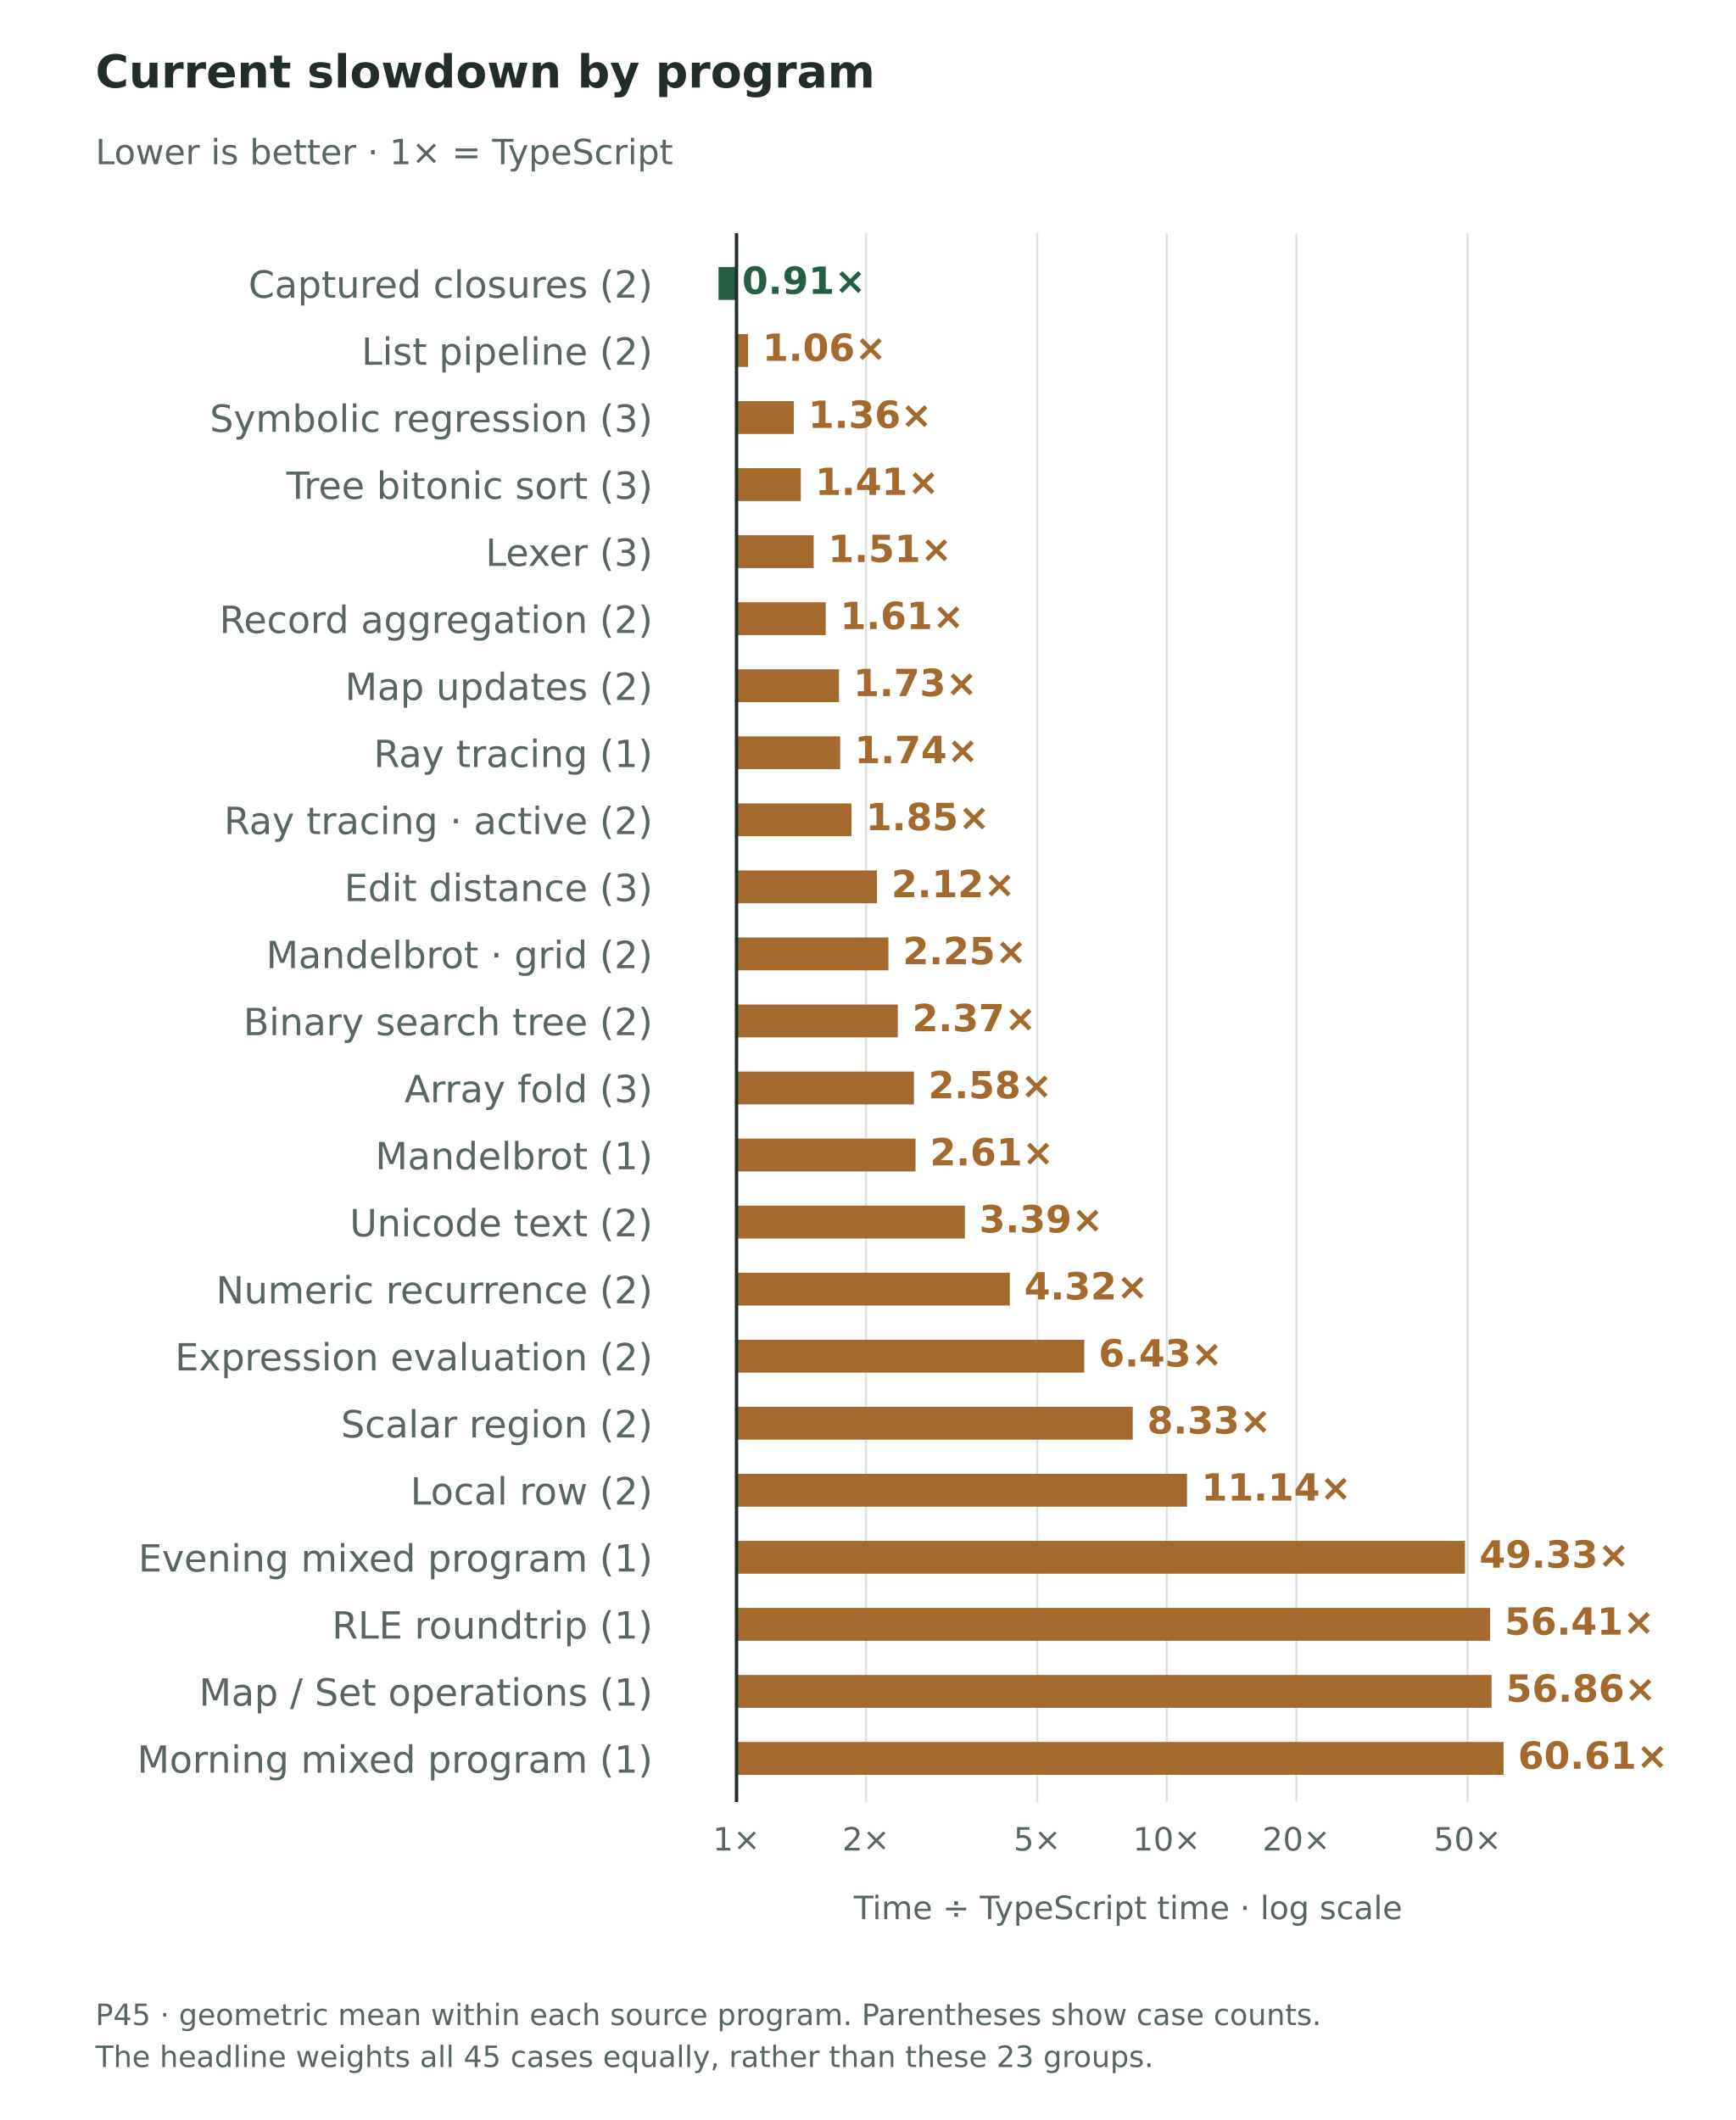
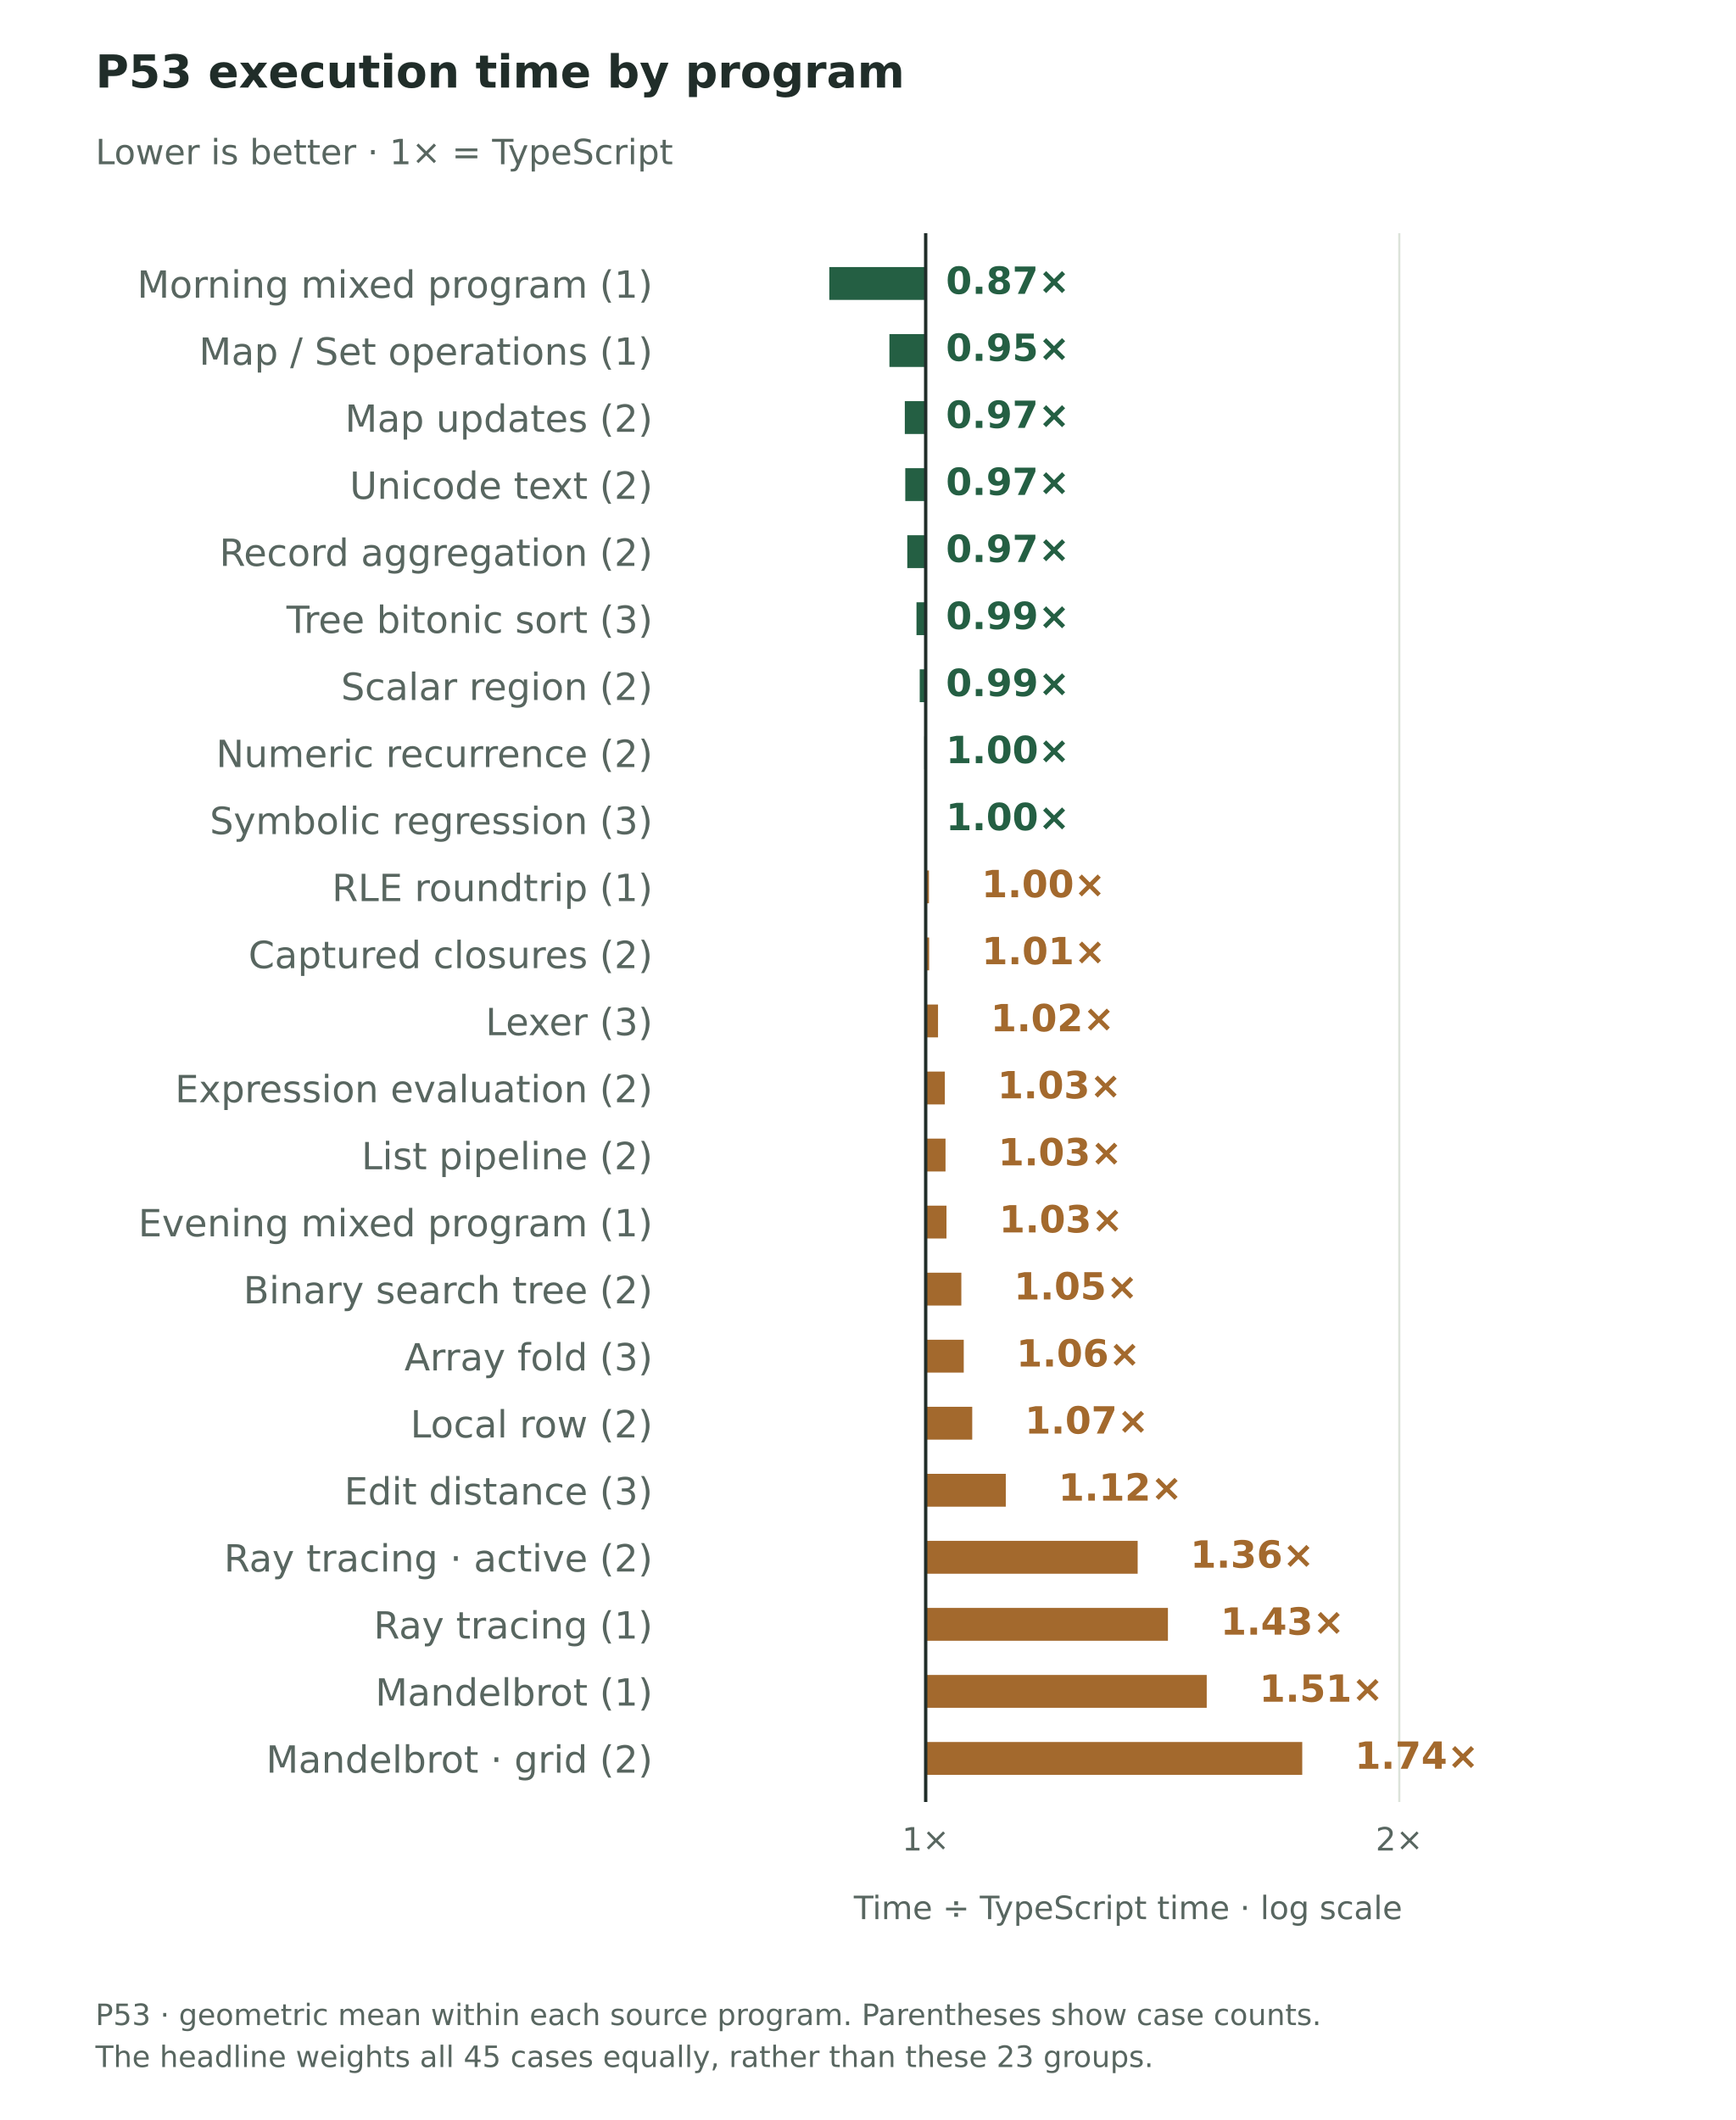
<svg xmlns="http://www.w3.org/2000/svg" width="648pt" height="791.64pt" viewBox="0 0 648 791.64" version="1.1">
  <defs>
    <style type="text/css">*{stroke-linejoin: round; stroke-linecap: butt}</style>
  </defs>
  <g id="figure_1">
    <g id="patch_1">
      <path d="M 0 791.64  L 648 791.64  L 648 0  L 0 0  L 0 791.64  z " style="fill: none" />
    </g>
    <g id="axes_1">
      <g id="patch_2">
        <path d="M 252.72 672.894  L 589.68 672.894  L 589.68 87.08  L 252.72 87.08  L 252.72 672.894  z " style="fill: none" />
      </g>
      <g id="matplotlib.axis_1">
        <g id="xtick_1">
          <g id="line2d_1">
-             <path d="M 275.003 672.894  L 275.003 87.08  " clip-path="url(#p1321869a27)" style="fill: none; stroke: #dce3da; stroke-width: 0.8; stroke-linecap: square" />
+             <path d="M 345.636 672.894  L 345.636 87.08  " clip-path="url(#p1321869a27)" style="fill: none; stroke: #dce3da; stroke-width: 0.8; stroke-linecap: square" />
          </g>
          <g id="line2d_2" />
          <g id="text_1">
-             <text style="fill: #586660; font: 12px 'DejaVu Sans'; text-anchor: middle" x="275.003" y="691.012" transform="rotate(-0 275.0033 691.0121)">1×</text>
+             <text style="fill: #586660; font: 12px 'DejaVu Sans'; text-anchor: middle" x="345.636" y="691.012" transform="rotate(-0 345.6356 691.0121)">1×</text>
          </g>
        </g>
        <g id="xtick_2">
          <g id="line2d_3">
-             <path d="M 323.366 672.894  L 323.366 87.08  " clip-path="url(#p1321869a27)" style="fill: none; stroke: #dce3da; stroke-width: 0.8; stroke-linecap: square" />
+             <path d="M 522.474 672.894  L 522.474 87.08  " clip-path="url(#p1321869a27)" style="fill: none; stroke: #dce3da; stroke-width: 0.8; stroke-linecap: square" />
          </g>
          <g id="line2d_4" />
          <g id="text_2">
-             <text style="fill: #586660; font: 12px 'DejaVu Sans'; text-anchor: middle" x="323.366" y="691.012" transform="rotate(-0 323.3664 691.0121)">2×</text>
-           </g>
-         </g>
-         <g id="xtick_3">
-           <g id="line2d_5">
-             <path d="M 387.299 672.894  L 387.299 87.08  " clip-path="url(#p1321869a27)" style="fill: none; stroke: #dce3da; stroke-width: 0.8; stroke-linecap: square" />
-           </g>
-           <g id="line2d_6" />
-           <g id="text_3">
-             <text style="fill: #586660; font: 12px 'DejaVu Sans'; text-anchor: middle" x="387.299" y="691.012" transform="rotate(-0 387.2988 691.0121)">5×</text>
-           </g>
-         </g>
-         <g id="xtick_4">
-           <g id="line2d_7">
-             <path d="M 435.662 672.894  L 435.662 87.08  " clip-path="url(#p1321869a27)" style="fill: none; stroke: #dce3da; stroke-width: 0.8; stroke-linecap: square" />
-           </g>
-           <g id="line2d_8" />
-           <g id="text_4">
-             <text style="fill: #586660; font: 12px 'DejaVu Sans'; text-anchor: middle" x="435.662" y="691.012" transform="rotate(-0 435.6619 691.0121)">10×</text>
-           </g>
-         </g>
-         <g id="xtick_5">
-           <g id="line2d_9">
-             <path d="M 484.025 672.894  L 484.025 87.08  " clip-path="url(#p1321869a27)" style="fill: none; stroke: #dce3da; stroke-width: 0.8; stroke-linecap: square" />
-           </g>
-           <g id="line2d_10" />
-           <g id="text_5">
-             <text style="fill: #586660; font: 12px 'DejaVu Sans'; text-anchor: middle" x="484.025" y="691.012" transform="rotate(-0 484.0249 691.0121)">20×</text>
-           </g>
-         </g>
-         <g id="xtick_6">
-           <g id="line2d_11">
-             <path d="M 547.957 672.894  L 547.957 87.08  " clip-path="url(#p1321869a27)" style="fill: none; stroke: #dce3da; stroke-width: 0.8; stroke-linecap: square" />
-           </g>
-           <g id="line2d_12" />
-           <g id="text_6">
-             <text style="fill: #586660; font: 12px 'DejaVu Sans'; text-anchor: middle" x="547.957" y="691.012" transform="rotate(-0 547.9574 691.0121)">50×</text>
-           </g>
-         </g>
-         <g id="text_7">
+             <text style="fill: #586660; font: 12px 'DejaVu Sans'; text-anchor: middle" x="522.474" y="691.012" transform="rotate(-0 522.4743 691.0121)">2×</text>
+           </g>
+         </g>
+         <g id="text_3">
          <text style="fill: #586660; font: 12px 'DejaVu Sans'; text-anchor: middle" x="421.2" y="716.626" transform="rotate(-0 421.2 716.6259)">Time ÷ TypeScript time · log scale</text>
        </g>
      </g>
      <g id="matplotlib.axis_2">
        <g id="ytick_1">
+           <g id="line2d_5" />
+           <g id="text_4">
+             <text style="fill: #586660; font: 14px 'DejaVu Sans'; text-anchor: end" x="243.72" y="111.175" transform="rotate(-0 243.72 111.1754)">Morning mixed program (1)</text>
+           </g>
+         </g>
+         <g id="ytick_2">
+           <g id="line2d_6" />
+           <g id="text_5">
+             <text style="fill: #586660; font: 14px 'DejaVu Sans'; text-anchor: end" x="243.72" y="136.21" transform="rotate(-0 243.72 136.2102)">Map / Set operations (1)</text>
+           </g>
+         </g>
+         <g id="ytick_3">
+           <g id="line2d_7" />
+           <g id="text_6">
+             <text style="fill: #586660; font: 14px 'DejaVu Sans'; text-anchor: end" x="243.72" y="161.245" transform="rotate(-0 243.72 161.2449)">Map updates (2)</text>
+           </g>
+         </g>
+         <g id="ytick_4">
+           <g id="line2d_8" />
+           <g id="text_7">
+             <text style="fill: #586660; font: 14px 'DejaVu Sans'; text-anchor: end" x="243.72" y="186.28" transform="rotate(-0 243.72 186.2797)">Unicode text (2)</text>
+           </g>
+         </g>
+         <g id="ytick_5">
+           <g id="line2d_9" />
+           <g id="text_8">
+             <text style="fill: #586660; font: 14px 'DejaVu Sans'; text-anchor: end" x="243.72" y="211.314" transform="rotate(-0 243.72 211.3145)">Record aggregation (2)</text>
+           </g>
+         </g>
+         <g id="ytick_6">
+           <g id="line2d_10" />
+           <g id="text_9">
+             <text style="fill: #586660; font: 14px 'DejaVu Sans'; text-anchor: end" x="243.72" y="236.349" transform="rotate(-0 243.72 236.3492)">Tree bitonic sort (3)</text>
+           </g>
+         </g>
+         <g id="ytick_7">
+           <g id="line2d_11" />
+           <g id="text_10">
+             <text style="fill: #586660; font: 14px 'DejaVu Sans'; text-anchor: end" x="243.72" y="261.384" transform="rotate(-0 243.72 261.384)">Scalar region (2)</text>
+           </g>
+         </g>
+         <g id="ytick_8">
+           <g id="line2d_12" />
+           <g id="text_11">
+             <text style="fill: #586660; font: 14px 'DejaVu Sans'; text-anchor: end" x="243.72" y="286.419" transform="rotate(-0 243.72 286.4188)">Numeric recurrence (2)</text>
+           </g>
+         </g>
+         <g id="ytick_9">
          <g id="line2d_13" />
-           <g id="text_8">
-             <text style="fill: #586660; font: 14px 'DejaVu Sans'; text-anchor: end" x="243.72" y="111.175" transform="rotate(-0 243.72 111.1754)">Captured closures (2)</text>
-           </g>
-         </g>
-         <g id="ytick_2">
+           <g id="text_12">
+             <text style="fill: #586660; font: 14px 'DejaVu Sans'; text-anchor: end" x="243.72" y="311.454" transform="rotate(-0 243.72 311.4535)">Symbolic regression (3)</text>
+           </g>
+         </g>
+         <g id="ytick_10">
          <g id="line2d_14" />
-           <g id="text_9">
-             <text style="fill: #586660; font: 14px 'DejaVu Sans'; text-anchor: end" x="243.72" y="136.21" transform="rotate(-0 243.72 136.2102)">List pipeline (2)</text>
-           </g>
-         </g>
-         <g id="ytick_3">
+           <g id="text_13">
+             <text style="fill: #586660; font: 14px 'DejaVu Sans'; text-anchor: end" x="243.72" y="336.488" transform="rotate(-0 243.72 336.4883)">RLE roundtrip (1)</text>
+           </g>
+         </g>
+         <g id="ytick_11">
          <g id="line2d_15" />
-           <g id="text_10">
-             <text style="fill: #586660; font: 14px 'DejaVu Sans'; text-anchor: end" x="243.72" y="161.245" transform="rotate(-0 243.72 161.2449)">Symbolic regression (3)</text>
-           </g>
-         </g>
-         <g id="ytick_4">
+           <g id="text_14">
+             <text style="fill: #586660; font: 14px 'DejaVu Sans'; text-anchor: end" x="243.72" y="361.523" transform="rotate(-0 243.72 361.5231)">Captured closures (2)</text>
+           </g>
+         </g>
+         <g id="ytick_12">
          <g id="line2d_16" />
-           <g id="text_11">
-             <text style="fill: #586660; font: 14px 'DejaVu Sans'; text-anchor: end" x="243.72" y="186.28" transform="rotate(-0 243.72 186.2797)">Tree bitonic sort (3)</text>
-           </g>
-         </g>
-         <g id="ytick_5">
+           <g id="text_15">
+             <text style="fill: #586660; font: 14px 'DejaVu Sans'; text-anchor: end" x="243.72" y="386.558" transform="rotate(-0 243.72 386.5578)">Lexer (3)</text>
+           </g>
+         </g>
+         <g id="ytick_13">
          <g id="line2d_17" />
-           <g id="text_12">
-             <text style="fill: #586660; font: 14px 'DejaVu Sans'; text-anchor: end" x="243.72" y="211.314" transform="rotate(-0 243.72 211.3145)">Lexer (3)</text>
-           </g>
-         </g>
-         <g id="ytick_6">
+           <g id="text_16">
+             <text style="fill: #586660; font: 14px 'DejaVu Sans'; text-anchor: end" x="243.72" y="411.593" transform="rotate(-0 243.72 411.5926)">Expression evaluation (2)</text>
+           </g>
+         </g>
+         <g id="ytick_14">
          <g id="line2d_18" />
-           <g id="text_13">
-             <text style="fill: #586660; font: 14px 'DejaVu Sans'; text-anchor: end" x="243.72" y="236.349" transform="rotate(-0 243.72 236.3492)">Record aggregation (2)</text>
-           </g>
-         </g>
-         <g id="ytick_7">
+           <g id="text_17">
+             <text style="fill: #586660; font: 14px 'DejaVu Sans'; text-anchor: end" x="243.72" y="436.627" transform="rotate(-0 243.72 436.6274)">List pipeline (2)</text>
+           </g>
+         </g>
+         <g id="ytick_15">
          <g id="line2d_19" />
-           <g id="text_14">
-             <text style="fill: #586660; font: 14px 'DejaVu Sans'; text-anchor: end" x="243.72" y="261.384" transform="rotate(-0 243.72 261.384)">Map updates (2)</text>
-           </g>
-         </g>
-         <g id="ytick_8">
+           <g id="text_18">
+             <text style="fill: #586660; font: 14px 'DejaVu Sans'; text-anchor: end" x="243.72" y="461.662" transform="rotate(-0 243.72 461.6622)">Evening mixed program (1)</text>
+           </g>
+         </g>
+         <g id="ytick_16">
          <g id="line2d_20" />
-           <g id="text_15">
-             <text style="fill: #586660; font: 14px 'DejaVu Sans'; text-anchor: end" x="243.72" y="286.419" transform="rotate(-0 243.72 286.4188)">Ray tracing (1)</text>
-           </g>
-         </g>
-         <g id="ytick_9">
+           <g id="text_19">
+             <text style="fill: #586660; font: 14px 'DejaVu Sans'; text-anchor: end" x="243.72" y="486.697" transform="rotate(-0 243.72 486.6969)">Binary search tree (2)</text>
+           </g>
+         </g>
+         <g id="ytick_17">
          <g id="line2d_21" />
-           <g id="text_16">
-             <text style="fill: #586660; font: 14px 'DejaVu Sans'; text-anchor: end" x="243.72" y="311.454" transform="rotate(-0 243.72 311.4535)">Ray tracing · active (2)</text>
-           </g>
-         </g>
-         <g id="ytick_10">
+           <g id="text_20">
+             <text style="fill: #586660; font: 14px 'DejaVu Sans'; text-anchor: end" x="243.72" y="511.732" transform="rotate(-0 243.72 511.7317)">Array fold (3)</text>
+           </g>
+         </g>
+         <g id="ytick_18">
          <g id="line2d_22" />
-           <g id="text_17">
-             <text style="fill: #586660; font: 14px 'DejaVu Sans'; text-anchor: end" x="243.72" y="336.488" transform="rotate(-0 243.72 336.4883)">Edit distance (3)</text>
-           </g>
-         </g>
-         <g id="ytick_11">
+           <g id="text_21">
+             <text style="fill: #586660; font: 14px 'DejaVu Sans'; text-anchor: end" x="243.72" y="536.766" transform="rotate(-0 243.72 536.7665)">Local row (2)</text>
+           </g>
+         </g>
+         <g id="ytick_19">
          <g id="line2d_23" />
-           <g id="text_18">
-             <text style="fill: #586660; font: 14px 'DejaVu Sans'; text-anchor: end" x="243.72" y="361.523" transform="rotate(-0 243.72 361.5231)">Mandelbrot · grid (2)</text>
-           </g>
-         </g>
-         <g id="ytick_12">
+           <g id="text_22">
+             <text style="fill: #586660; font: 14px 'DejaVu Sans'; text-anchor: end" x="243.72" y="561.801" transform="rotate(-0 243.72 561.8012)">Edit distance (3)</text>
+           </g>
+         </g>
+         <g id="ytick_20">
          <g id="line2d_24" />
-           <g id="text_19">
-             <text style="fill: #586660; font: 14px 'DejaVu Sans'; text-anchor: end" x="243.72" y="386.558" transform="rotate(-0 243.72 386.5578)">Binary search tree (2)</text>
-           </g>
-         </g>
-         <g id="ytick_13">
+           <g id="text_23">
+             <text style="fill: #586660; font: 14px 'DejaVu Sans'; text-anchor: end" x="243.72" y="586.836" transform="rotate(-0 243.72 586.836)">Ray tracing · active (2)</text>
+           </g>
+         </g>
+         <g id="ytick_21">
          <g id="line2d_25" />
-           <g id="text_20">
-             <text style="fill: #586660; font: 14px 'DejaVu Sans'; text-anchor: end" x="243.72" y="411.593" transform="rotate(-0 243.72 411.5926)">Array fold (3)</text>
-           </g>
-         </g>
-         <g id="ytick_14">
+           <g id="text_24">
+             <text style="fill: #586660; font: 14px 'DejaVu Sans'; text-anchor: end" x="243.72" y="611.871" transform="rotate(-0 243.72 611.8708)">Ray tracing (1)</text>
+           </g>
+         </g>
+         <g id="ytick_22">
          <g id="line2d_26" />
-           <g id="text_21">
-             <text style="fill: #586660; font: 14px 'DejaVu Sans'; text-anchor: end" x="243.72" y="436.627" transform="rotate(-0 243.72 436.6274)">Mandelbrot (1)</text>
-           </g>
-         </g>
-         <g id="ytick_15">
+           <g id="text_25">
+             <text style="fill: #586660; font: 14px 'DejaVu Sans'; text-anchor: end" x="243.72" y="636.906" transform="rotate(-0 243.72 636.9055)">Mandelbrot (1)</text>
+           </g>
+         </g>
+         <g id="ytick_23">
          <g id="line2d_27" />
-           <g id="text_22">
-             <text style="fill: #586660; font: 14px 'DejaVu Sans'; text-anchor: end" x="243.72" y="461.662" transform="rotate(-0 243.72 461.6622)">Unicode text (2)</text>
-           </g>
-         </g>
-         <g id="ytick_16">
-           <g id="line2d_28" />
-           <g id="text_23">
-             <text style="fill: #586660; font: 14px 'DejaVu Sans'; text-anchor: end" x="243.72" y="486.697" transform="rotate(-0 243.72 486.6969)">Numeric recurrence (2)</text>
-           </g>
-         </g>
-         <g id="ytick_17">
-           <g id="line2d_29" />
-           <g id="text_24">
-             <text style="fill: #586660; font: 14px 'DejaVu Sans'; text-anchor: end" x="243.72" y="511.732" transform="rotate(-0 243.72 511.7317)">Expression evaluation (2)</text>
-           </g>
-         </g>
-         <g id="ytick_18">
-           <g id="line2d_30" />
-           <g id="text_25">
-             <text style="fill: #586660; font: 14px 'DejaVu Sans'; text-anchor: end" x="243.72" y="536.766" transform="rotate(-0 243.72 536.7665)">Scalar region (2)</text>
-           </g>
-         </g>
-         <g id="ytick_19">
-           <g id="line2d_31" />
          <g id="text_26">
-             <text style="fill: #586660; font: 14px 'DejaVu Sans'; text-anchor: end" x="243.72" y="561.801" transform="rotate(-0 243.72 561.8012)">Local row (2)</text>
-           </g>
-         </g>
-         <g id="ytick_20">
-           <g id="line2d_32" />
-           <g id="text_27">
-             <text style="fill: #586660; font: 14px 'DejaVu Sans'; text-anchor: end" x="243.72" y="586.836" transform="rotate(-0 243.72 586.836)">Evening mixed program (1)</text>
-           </g>
-         </g>
-         <g id="ytick_21">
-           <g id="line2d_33" />
-           <g id="text_28">
-             <text style="fill: #586660; font: 14px 'DejaVu Sans'; text-anchor: end" x="243.72" y="611.871" transform="rotate(-0 243.72 611.8708)">RLE roundtrip (1)</text>
-           </g>
-         </g>
-         <g id="ytick_22">
-           <g id="line2d_34" />
-           <g id="text_29">
-             <text style="fill: #586660; font: 14px 'DejaVu Sans'; text-anchor: end" x="243.72" y="636.906" transform="rotate(-0 243.72 636.9055)">Map / Set operations (1)</text>
-           </g>
-         </g>
-         <g id="ytick_23">
-           <g id="line2d_35" />
-           <g id="text_30">
-             <text style="fill: #586660; font: 14px 'DejaVu Sans'; text-anchor: end" x="243.72" y="661.94" transform="rotate(-0 243.72 661.9403)">Morning mixed program (1)</text>
+             <text style="fill: #586660; font: 14px 'DejaVu Sans'; text-anchor: end" x="243.72" y="661.94" transform="rotate(-0 243.72 661.9403)">Mandelbrot · grid (2)</text>
          </g>
        </g>
      </g>
      <g id="patch_3">
-         <path d="M 275.003 99.723  L 268.289 99.723  L 268.289 111.99  L 275.003 111.99  z " clip-path="url(#p1321869a27)" style="fill: #245f43" />
+         <path d="M 345.636 99.723  L 309.649 99.723  L 309.649 111.99  L 345.636 111.99  z " clip-path="url(#p1321869a27)" style="fill: #245f43" />
      </g>
      <g id="patch_4">
-         <path d="M 275.003 124.758  L 279.312 124.758  L 279.312 137.025  L 275.003 137.025  z " clip-path="url(#p1321869a27)" style="fill: #a3692d" />
+         <path d="M 345.636 124.758  L 332.099 124.758  L 332.099 137.025  L 345.636 137.025  z " clip-path="url(#p1321869a27)" style="fill: #245f43" />
      </g>
      <g id="patch_5">
-         <path d="M 275.003 149.792  L 296.406 149.792  L 296.406 162.06  L 275.003 162.06  z " clip-path="url(#p1321869a27)" style="fill: #a3692d" />
+         <path d="M 345.636 149.792  L 337.841 149.792  L 337.841 162.06  L 345.636 162.06  z " clip-path="url(#p1321869a27)" style="fill: #245f43" />
      </g>
      <g id="patch_6">
-         <path d="M 275.003 174.827  L 299.014 174.827  L 299.014 187.094  L 275.003 187.094  z " clip-path="url(#p1321869a27)" style="fill: #a3692d" />
+         <path d="M 345.636 174.827  L 338.016 174.827  L 338.016 187.094  L 345.636 187.094  z " clip-path="url(#p1321869a27)" style="fill: #245f43" />
      </g>
      <g id="patch_7">
-         <path d="M 275.003 199.862  L 303.82 199.862  L 303.82 212.129  L 275.003 212.129  z " clip-path="url(#p1321869a27)" style="fill: #a3692d" />
+         <path d="M 345.636 199.862  L 338.767 199.862  L 338.767 212.129  L 345.636 212.129  z " clip-path="url(#p1321869a27)" style="fill: #245f43" />
      </g>
      <g id="patch_8">
-         <path d="M 275.003 224.897  L 308.318 224.897  L 308.318 237.164  L 275.003 237.164  z " clip-path="url(#p1321869a27)" style="fill: #a3692d" />
+         <path d="M 345.636 224.897  L 342.203 224.897  L 342.203 237.164  L 345.636 237.164  z " clip-path="url(#p1321869a27)" style="fill: #245f43" />
      </g>
      <g id="patch_9">
-         <path d="M 275.003 249.932  L 313.255 249.932  L 313.255 262.199  L 275.003 262.199  z " clip-path="url(#p1321869a27)" style="fill: #a3692d" />
+         <path d="M 345.636 249.932  L 343.41 249.932  L 343.41 262.199  L 345.636 262.199  z " clip-path="url(#p1321869a27)" style="fill: #245f43" />
      </g>
      <g id="patch_10">
-         <path d="M 275.003 274.966  L 313.689 274.966  L 313.689 287.233  L 275.003 287.233  z " clip-path="url(#p1321869a27)" style="fill: #a3692d" />
+         <path d="M 345.636 274.966  L 345.107 274.966  L 345.107 287.233  L 345.636 287.233  z " clip-path="url(#p1321869a27)" style="fill: #245f43" />
      </g>
      <g id="patch_11">
-         <path d="M 275.003 300.001  L 317.935 300.001  L 317.935 312.268  L 275.003 312.268  z " clip-path="url(#p1321869a27)" style="fill: #a3692d" />
+         <path d="M 345.636 300.001  L 345.371 300.001  L 345.371 312.268  L 345.636 312.268  z " clip-path="url(#p1321869a27)" style="fill: #245f43" />
      </g>
      <g id="patch_12">
-         <path d="M 275.003 325.036  L 327.446 325.036  L 327.446 337.303  L 275.003 337.303  z " clip-path="url(#p1321869a27)" style="fill: #a3692d" />
+         <path d="M 345.636 325.036  L 346.855 325.036  L 346.855 337.303  L 345.636 337.303  z " clip-path="url(#p1321869a27)" style="fill: #a3692d" />
      </g>
      <g id="patch_13">
-         <path d="M 275.003 350.071  L 331.727 350.071  L 331.727 362.338  L 275.003 362.338  z " clip-path="url(#p1321869a27)" style="fill: #a3692d" />
+         <path d="M 345.636 350.071  L 346.927 350.071  L 346.927 362.338  L 345.636 362.338  z " clip-path="url(#p1321869a27)" style="fill: #a3692d" />
      </g>
      <g id="patch_14">
-         <path d="M 275.003 375.105  L 335.235 375.105  L 335.235 387.372  L 275.003 387.372  z " clip-path="url(#p1321869a27)" style="fill: #a3692d" />
+         <path d="M 345.636 375.105  L 350.244 375.105  L 350.244 387.372  L 345.636 387.372  z " clip-path="url(#p1321869a27)" style="fill: #a3692d" />
      </g>
      <g id="patch_15">
-         <path d="M 275.003 400.14  L 341.249 400.14  L 341.249 412.407  L 275.003 412.407  z " clip-path="url(#p1321869a27)" style="fill: #a3692d" />
+         <path d="M 345.636 400.14  L 352.787 400.14  L 352.787 412.407  L 345.636 412.407  z " clip-path="url(#p1321869a27)" style="fill: #a3692d" />
      </g>
      <g id="patch_16">
-         <path d="M 275.003 425.175  L 341.846 425.175  L 341.846 437.442  L 275.003 437.442  z " clip-path="url(#p1321869a27)" style="fill: #a3692d" />
+         <path d="M 345.636 425.175  L 353.042 425.175  L 353.042 437.442  L 345.636 437.442  z " clip-path="url(#p1321869a27)" style="fill: #a3692d" />
      </g>
      <g id="patch_17">
-         <path d="M 275.003 450.21  L 360.271 450.21  L 360.271 462.477  L 275.003 462.477  z " clip-path="url(#p1321869a27)" style="fill: #a3692d" />
+         <path d="M 345.636 450.21  L 353.4 450.21  L 353.4 462.477  L 345.636 462.477  z " clip-path="url(#p1321869a27)" style="fill: #a3692d" />
      </g>
      <g id="patch_18">
-         <path d="M 275.003 475.244  L 377.058 475.244  L 377.058 487.512  L 275.003 487.512  z " clip-path="url(#p1321869a27)" style="fill: #a3692d" />
+         <path d="M 345.636 475.244  L 358.947 475.244  L 358.947 487.512  L 345.636 487.512  z " clip-path="url(#p1321869a27)" style="fill: #a3692d" />
      </g>
      <g id="patch_19">
-         <path d="M 275.003 500.279  L 404.825 500.279  L 404.825 512.546  L 275.003 512.546  z " clip-path="url(#p1321869a27)" style="fill: #a3692d" />
+         <path d="M 345.636 500.279  L 359.847 500.279  L 359.847 512.546  L 345.636 512.546  z " clip-path="url(#p1321869a27)" style="fill: #a3692d" />
      </g>
      <g id="patch_20">
-         <path d="M 275.003 525.314  L 422.945 525.314  L 422.945 537.581  L 275.003 537.581  z " clip-path="url(#p1321869a27)" style="fill: #a3692d" />
+         <path d="M 345.636 525.314  L 363.015 525.314  L 363.015 537.581  L 345.636 537.581  z " clip-path="url(#p1321869a27)" style="fill: #a3692d" />
      </g>
      <g id="patch_21">
-         <path d="M 275.003 550.349  L 443.213 550.349  L 443.213 562.616  L 275.003 562.616  z " clip-path="url(#p1321869a27)" style="fill: #a3692d" />
+         <path d="M 345.636 550.349  L 375.547 550.349  L 375.547 562.616  L 345.636 562.616  z " clip-path="url(#p1321869a27)" style="fill: #a3692d" />
      </g>
      <g id="patch_22">
-         <path d="M 275.003 575.384  L 547.013 575.384  L 547.013 587.651  L 275.003 587.651  z " clip-path="url(#p1321869a27)" style="fill: #a3692d" />
+         <path d="M 345.636 575.384  L 424.784 575.384  L 424.784 587.651  L 345.636 587.651  z " clip-path="url(#p1321869a27)" style="fill: #a3692d" />
      </g>
      <g id="patch_23">
-         <path d="M 275.003 600.418  L 556.379 600.418  L 556.379 612.685  L 275.003 612.685  z " clip-path="url(#p1321869a27)" style="fill: #a3692d" />
+         <path d="M 345.636 600.418  L 436.086 600.418  L 436.086 612.685  L 345.636 612.685  z " clip-path="url(#p1321869a27)" style="fill: #a3692d" />
      </g>
      <g id="patch_24">
-         <path d="M 275.003 625.453  L 556.924 625.453  L 556.924 637.72  L 275.003 637.72  z " clip-path="url(#p1321869a27)" style="fill: #a3692d" />
+         <path d="M 345.636 625.453  L 450.573 625.453  L 450.573 637.72  L 345.636 637.72  z " clip-path="url(#p1321869a27)" style="fill: #a3692d" />
      </g>
      <g id="patch_25">
-         <path d="M 275.003 650.488  L 561.389 650.488  L 561.389 662.755  L 275.003 662.755  z " clip-path="url(#p1321869a27)" style="fill: #a3692d" />
-       </g>
-       <g id="line2d_36">
-         <path d="M 275.003 672.894  L 275.003 87.08  " clip-path="url(#p1321869a27)" style="fill: none; stroke: #202d29; stroke-width: 1.25; stroke-linecap: square" />
+         <path d="M 345.636 650.488  L 486.236 650.488  L 486.236 662.755  L 345.636 662.755  z " clip-path="url(#p1321869a27)" style="fill: #a3692d" />
+       </g>
+       <g id="line2d_28">
+         <path d="M 345.636 672.894  L 345.636 87.08  " clip-path="url(#p1321869a27)" style="fill: none; stroke: #202d29; stroke-width: 1.25; stroke-linecap: square" />
+       </g>
+       <g id="text_27">
+         <text style="fill: #245f43; font: 700 14px 'DejaVu Sans'; text-anchor: start" x="353.177" y="109.72" transform="rotate(-0 353.1768 109.7196)">0.87×</text>
+       </g>
+       <g id="text_28">
+         <text style="fill: #245f43; font: 700 14px 'DejaVu Sans'; text-anchor: start" x="353.177" y="134.754" transform="rotate(-0 353.1768 134.7544)">0.95×</text>
+       </g>
+       <g id="text_29">
+         <text style="fill: #245f43; font: 700 14px 'DejaVu Sans'; text-anchor: start" x="353.177" y="159.789" transform="rotate(-0 353.1768 159.7891)">0.97×</text>
+       </g>
+       <g id="text_30">
+         <text style="fill: #245f43; font: 700 14px 'DejaVu Sans'; text-anchor: start" x="353.177" y="184.824" transform="rotate(-0 353.1768 184.8239)">0.97×</text>
      </g>
      <g id="text_31">
-         <text style="fill: #245f43; font: 700 14px 'DejaVu Sans'; text-anchor: start" x="277.066" y="109.72" transform="rotate(-0 277.0657 109.7196)">0.91×</text>
+         <text style="fill: #245f43; font: 700 14px 'DejaVu Sans'; text-anchor: start" x="353.177" y="209.859" transform="rotate(-0 353.1768 209.8587)">0.97×</text>
      </g>
      <g id="text_32">
-         <text style="fill: #a3692d; font: 700 14px 'DejaVu Sans'; text-anchor: start" x="284.682" y="134.754" transform="rotate(-0 284.6819 134.7544)">1.06×</text>
+         <text style="fill: #245f43; font: 700 14px 'DejaVu Sans'; text-anchor: start" x="353.177" y="234.893" transform="rotate(-0 353.1768 234.8934)">0.99×</text>
      </g>
      <g id="text_33">
-         <text style="fill: #a3692d; font: 700 14px 'DejaVu Sans'; text-anchor: start" x="301.776" y="159.789" transform="rotate(-0 301.776 159.7891)">1.36×</text>
+         <text style="fill: #245f43; font: 700 14px 'DejaVu Sans'; text-anchor: start" x="353.177" y="259.928" transform="rotate(-0 353.1768 259.9282)">0.99×</text>
      </g>
      <g id="text_34">
-         <text style="fill: #a3692d; font: 700 14px 'DejaVu Sans'; text-anchor: start" x="304.384" y="184.824" transform="rotate(-0 304.384 184.8239)">1.41×</text>
+         <text style="fill: #245f43; font: 700 14px 'DejaVu Sans'; text-anchor: start" x="353.177" y="284.963" transform="rotate(-0 353.1768 284.963)">1.00×</text>
      </g>
      <g id="text_35">
-         <text style="fill: #a3692d; font: 700 14px 'DejaVu Sans'; text-anchor: start" x="309.19" y="209.859" transform="rotate(-0 309.1898 209.8587)">1.51×</text>
+         <text style="fill: #245f43; font: 700 14px 'DejaVu Sans'; text-anchor: start" x="353.177" y="309.998" transform="rotate(-0 353.1768 309.9978)">1.00×</text>
      </g>
      <g id="text_36">
-         <text style="fill: #a3692d; font: 700 14px 'DejaVu Sans'; text-anchor: start" x="313.688" y="234.893" transform="rotate(-0 313.6875 234.8934)">1.61×</text>
+         <text style="fill: #a3692d; font: 700 14px 'DejaVu Sans'; text-anchor: start" x="366.49" y="335.033" transform="rotate(-0 366.4899 335.0325)">1.00×</text>
      </g>
      <g id="text_37">
-         <text style="fill: #a3692d; font: 700 14px 'DejaVu Sans'; text-anchor: start" x="318.625" y="259.928" transform="rotate(-0 318.6253 259.9282)">1.73×</text>
+         <text style="fill: #a3692d; font: 700 14px 'DejaVu Sans'; text-anchor: start" x="366.562" y="360.067" transform="rotate(-0 366.5621 360.0673)">1.01×</text>
      </g>
      <g id="text_38">
-         <text style="fill: #a3692d; font: 700 14px 'DejaVu Sans'; text-anchor: start" x="319.059" y="284.963" transform="rotate(-0 319.0589 284.963)">1.74×</text>
+         <text style="fill: #a3692d; font: 700 14px 'DejaVu Sans'; text-anchor: start" x="369.879" y="385.102" transform="rotate(-0 369.8791 385.1021)">1.02×</text>
      </g>
      <g id="text_39">
-         <text style="fill: #a3692d; font: 700 14px 'DejaVu Sans'; text-anchor: start" x="323.305" y="309.998" transform="rotate(-0 323.3047 309.9978)">1.85×</text>
+         <text style="fill: #a3692d; font: 700 14px 'DejaVu Sans'; text-anchor: start" x="372.422" y="410.137" transform="rotate(-0 372.4221 410.1368)">1.03×</text>
      </g>
      <g id="text_40">
-         <text style="fill: #a3692d; font: 700 14px 'DejaVu Sans'; text-anchor: start" x="332.816" y="335.033" transform="rotate(-0 332.8158 335.0325)">2.12×</text>
+         <text style="fill: #a3692d; font: 700 14px 'DejaVu Sans'; text-anchor: start" x="372.676" y="435.172" transform="rotate(-0 372.6764 435.1716)">1.03×</text>
      </g>
      <g id="text_41">
-         <text style="fill: #a3692d; font: 700 14px 'DejaVu Sans'; text-anchor: start" x="337.097" y="360.067" transform="rotate(-0 337.0968 360.0673)">2.25×</text>
+         <text style="fill: #a3692d; font: 700 14px 'DejaVu Sans'; text-anchor: start" x="373.035" y="460.206" transform="rotate(-0 373.0346 460.2064)">1.03×</text>
      </g>
      <g id="text_42">
-         <text style="fill: #a3692d; font: 700 14px 'DejaVu Sans'; text-anchor: start" x="340.605" y="385.102" transform="rotate(-0 340.6049 385.1021)">2.37×</text>
+         <text style="fill: #a3692d; font: 700 14px 'DejaVu Sans'; text-anchor: start" x="378.581" y="485.241" transform="rotate(-0 378.5812 485.2411)">1.05×</text>
      </g>
      <g id="text_43">
-         <text style="fill: #a3692d; font: 700 14px 'DejaVu Sans'; text-anchor: start" x="346.619" y="410.137" transform="rotate(-0 346.6193 410.1368)">2.58×</text>
+         <text style="fill: #a3692d; font: 700 14px 'DejaVu Sans'; text-anchor: start" x="379.482" y="510.276" transform="rotate(-0 379.4818 510.2759)">1.06×</text>
      </g>
      <g id="text_44">
-         <text style="fill: #a3692d; font: 700 14px 'DejaVu Sans'; text-anchor: start" x="347.216" y="435.172" transform="rotate(-0 347.2162 435.1716)">2.61×</text>
+         <text style="fill: #a3692d; font: 700 14px 'DejaVu Sans'; text-anchor: start" x="382.65" y="535.311" transform="rotate(-0 382.6499 535.3107)">1.07×</text>
      </g>
      <g id="text_45">
-         <text style="fill: #a3692d; font: 700 14px 'DejaVu Sans'; text-anchor: start" x="365.64" y="460.206" transform="rotate(-0 365.6403 460.2064)">3.39×</text>
+         <text style="fill: #a3692d; font: 700 14px 'DejaVu Sans'; text-anchor: start" x="395.181" y="560.345" transform="rotate(-0 395.1812 560.3454)">1.12×</text>
      </g>
      <g id="text_46">
-         <text style="fill: #a3692d; font: 700 14px 'DejaVu Sans'; text-anchor: start" x="382.428" y="485.241" transform="rotate(-0 382.4282 485.2411)">4.32×</text>
+         <text style="fill: #a3692d; font: 700 14px 'DejaVu Sans'; text-anchor: start" x="444.419" y="585.38" transform="rotate(-0 444.4187 585.3802)">1.36×</text>
      </g>
      <g id="text_47">
-         <text style="fill: #a3692d; font: 700 14px 'DejaVu Sans'; text-anchor: start" x="410.195" y="510.276" transform="rotate(-0 410.1952 510.2759)">6.43×</text>
+         <text style="fill: #a3692d; font: 700 14px 'DejaVu Sans'; text-anchor: start" x="455.72" y="610.415" transform="rotate(-0 455.7205 610.415)">1.43×</text>
      </g>
      <g id="text_48">
-         <text style="fill: #a3692d; font: 700 14px 'DejaVu Sans'; text-anchor: start" x="428.315" y="535.311" transform="rotate(-0 428.3148 535.3107)">8.33×</text>
+         <text style="fill: #a3692d; font: 700 14px 'DejaVu Sans'; text-anchor: start" x="470.208" y="635.45" transform="rotate(-0 470.2076 635.4498)">1.51×</text>
      </g>
      <g id="text_49">
-         <text style="fill: #a3692d; font: 700 14px 'DejaVu Sans'; text-anchor: start" x="448.583" y="560.345" transform="rotate(-0 448.5829 560.3454)">11.14×</text>
-       </g>
-       <g id="text_50">
-         <text style="fill: #a3692d; font: 700 14px 'DejaVu Sans'; text-anchor: start" x="552.383" y="585.38" transform="rotate(-0 552.3829 585.3802)">49.33×</text>
-       </g>
-       <g id="text_51">
-         <text style="fill: #a3692d; font: 700 14px 'DejaVu Sans'; text-anchor: start" x="561.749" y="610.415" transform="rotate(-0 561.7491 610.415)">56.41×</text>
-       </g>
-       <g id="text_52">
-         <text style="fill: #a3692d; font: 700 14px 'DejaVu Sans'; text-anchor: start" x="562.294" y="635.45" transform="rotate(-0 562.2942 635.4498)">56.86×</text>
-       </g>
-       <g id="text_53">
-         <text style="fill: #a3692d; font: 700 14px 'DejaVu Sans'; text-anchor: start" x="566.759" y="660.485" transform="rotate(-0 566.7592 660.4845)">60.61×</text>
-       </g>
-     </g>
-     <g id="text_54">
-       <text style="fill: #202d29; font: 700 17px 'DejaVu Sans'; text-anchor: start" x="35.64" y="32.708" transform="rotate(-0 35.64 32.70834)">Current slowdown by program</text>
-     </g>
-     <g id="text_55">
+         <text style="fill: #a3692d; font: 700 14px 'DejaVu Sans'; text-anchor: start" x="505.871" y="660.485" transform="rotate(-0 505.8706 660.4845)">1.74×</text>
+       </g>
+     </g>
+     <g id="text_50">
+       <text style="fill: #202d29; font: 700 17px 'DejaVu Sans'; text-anchor: start" x="35.64" y="32.708" transform="rotate(-0 35.64 32.70834)">P53 execution time by program</text>
+     </g>
+     <g id="text_51">
      <text style="fill: #586660; font: 13px 'DejaVu Sans'; text-anchor: start" x="35.64" y="61.335" transform="rotate(-0 35.64 61.33457)">Lower is better · 1× = TypeScript</text>
    </g>
-     <g id="text_56">
-       <text style="fill: #586660; font: 11px 'DejaVu Sans'" transform="translate(35.64 756.1881)">P45 · geometric mean within each source program. Parentheses show case counts.</text>
+     <g id="text_52">
+       <text style="fill: #586660; font: 11px 'DejaVu Sans'" transform="translate(35.64 756.1881)">P53 · geometric mean within each source program. Parentheses show case counts.</text>
      <text style="fill: #586660; font: 11px 'DejaVu Sans'" transform="translate(35.64 771.849)">The headline weights all 45 cases equally, rather than these 23 groups.</text>
    </g>
  </g>
  <defs>
    <clipPath id="p1321869a27">
      <rect x="252.72" y="87.08" width="336.96" height="585.814" />
    </clipPath>
  </defs>
</svg>
